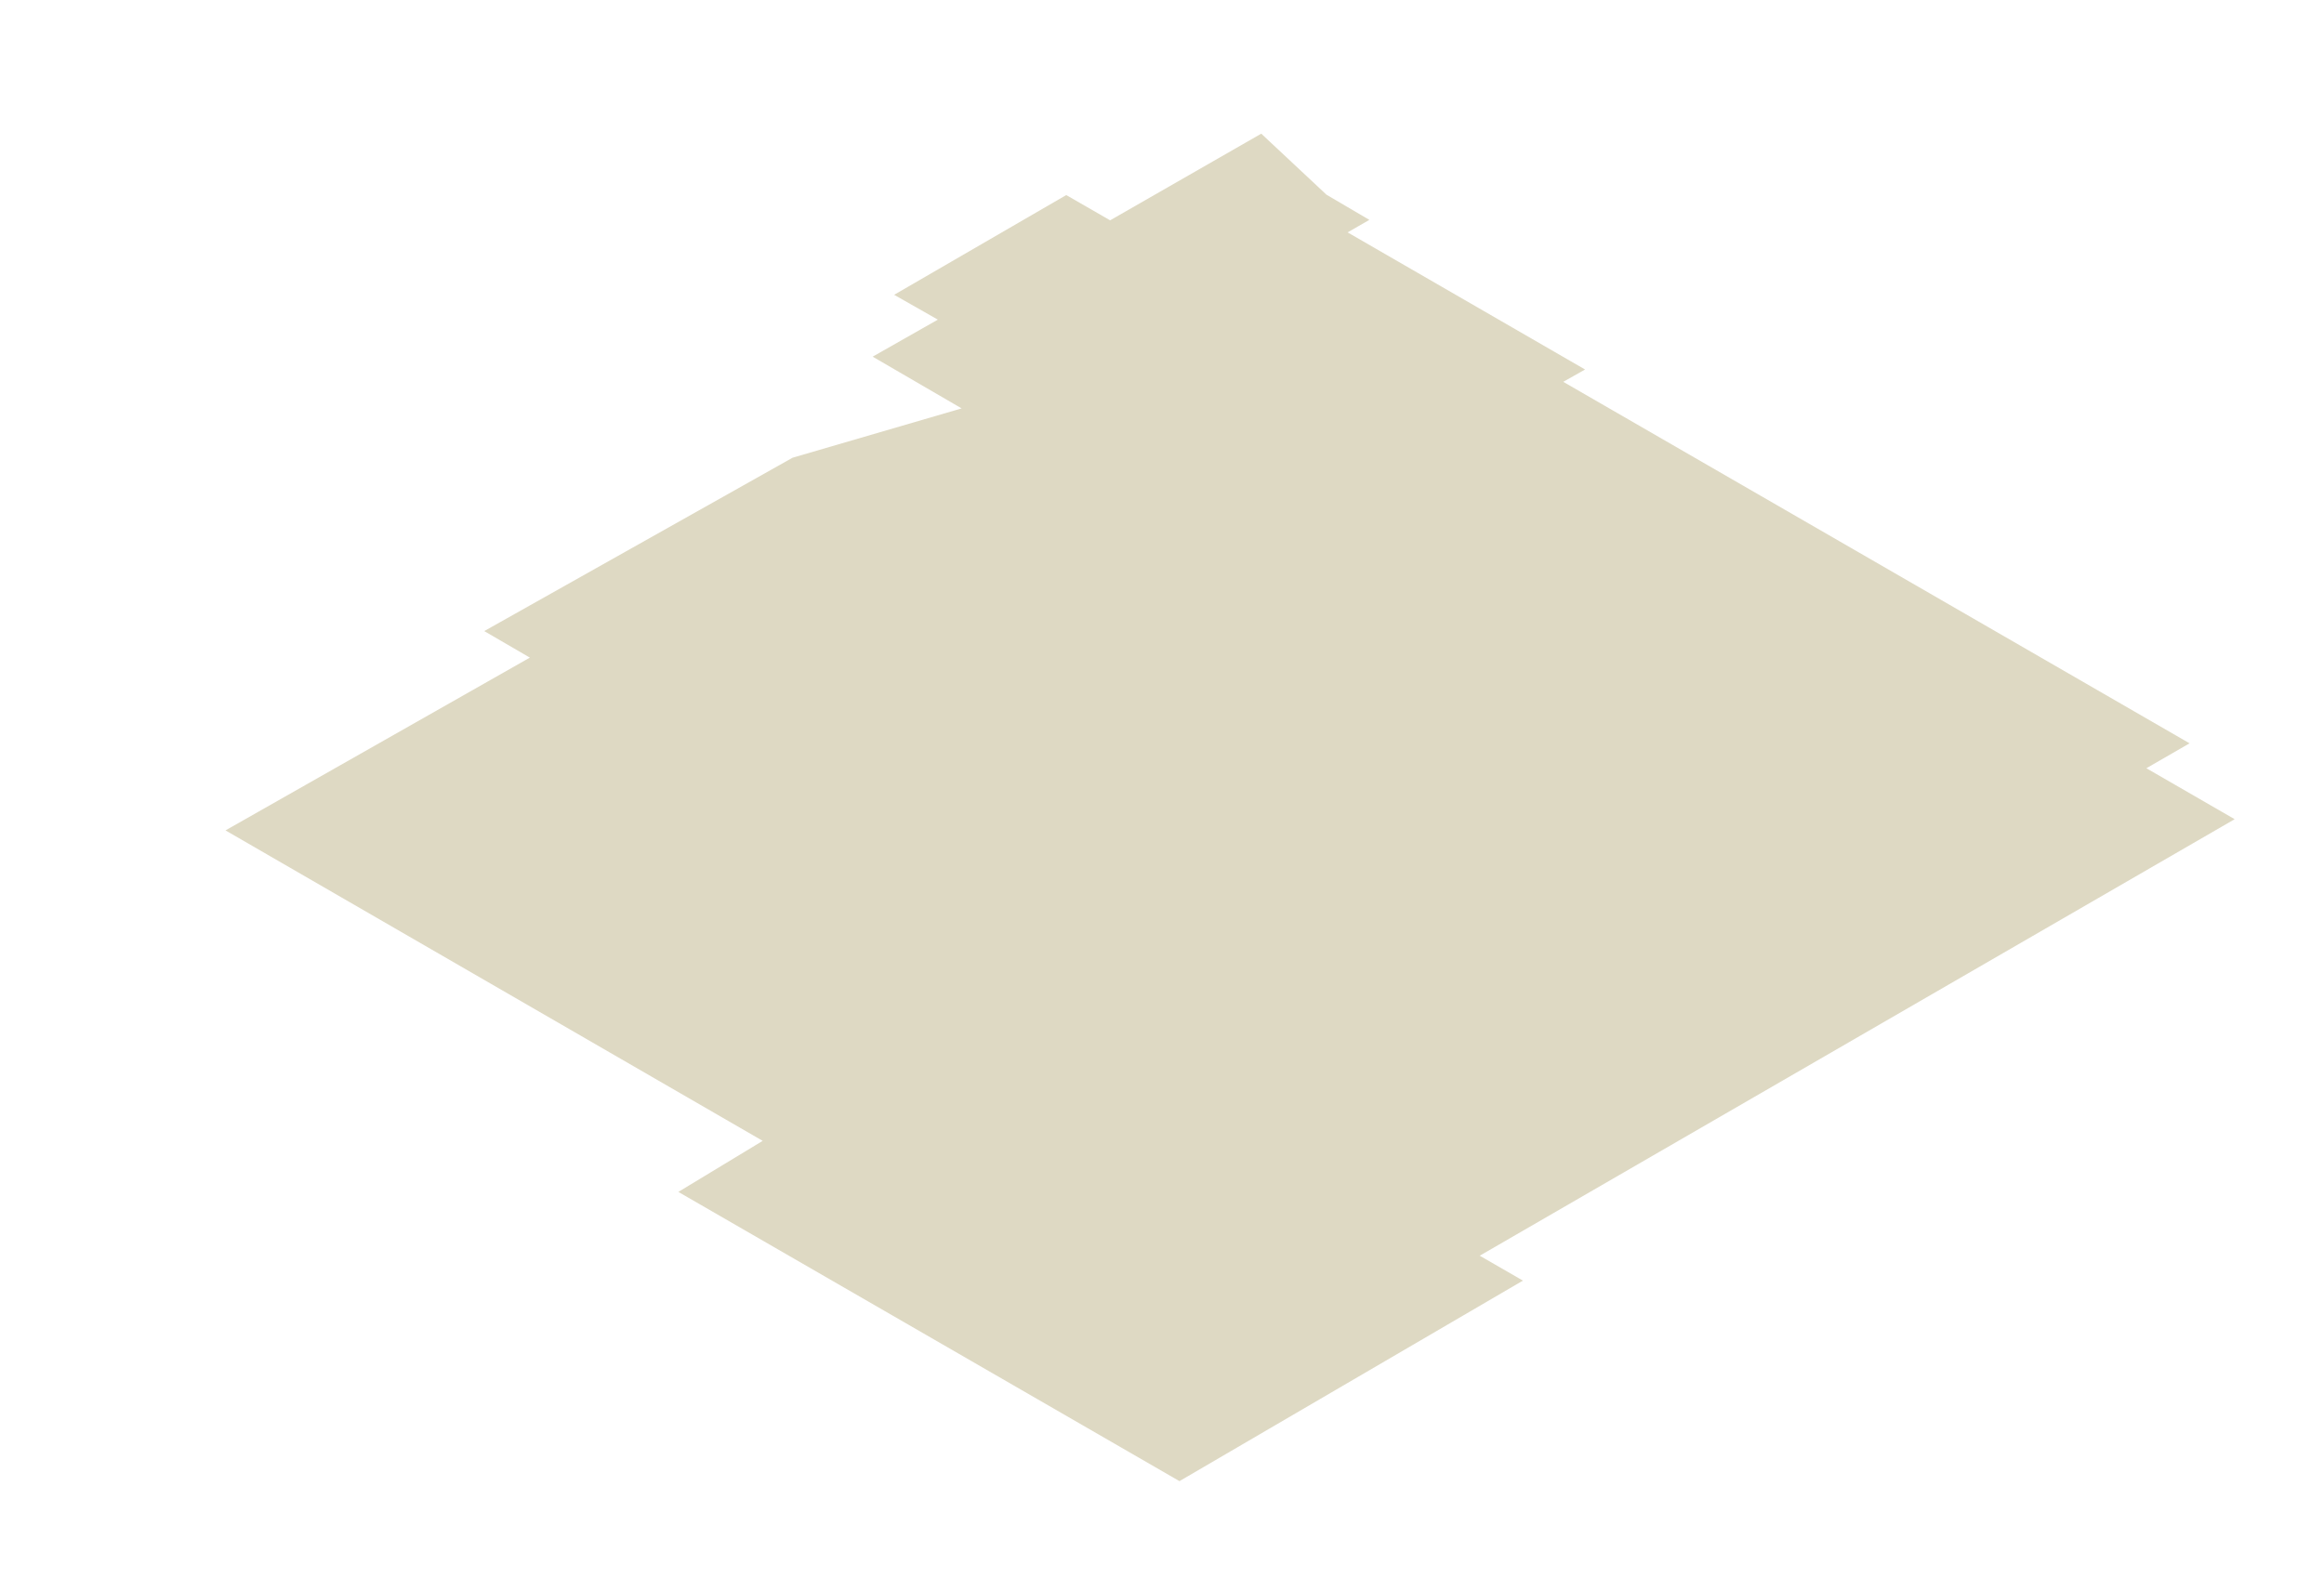
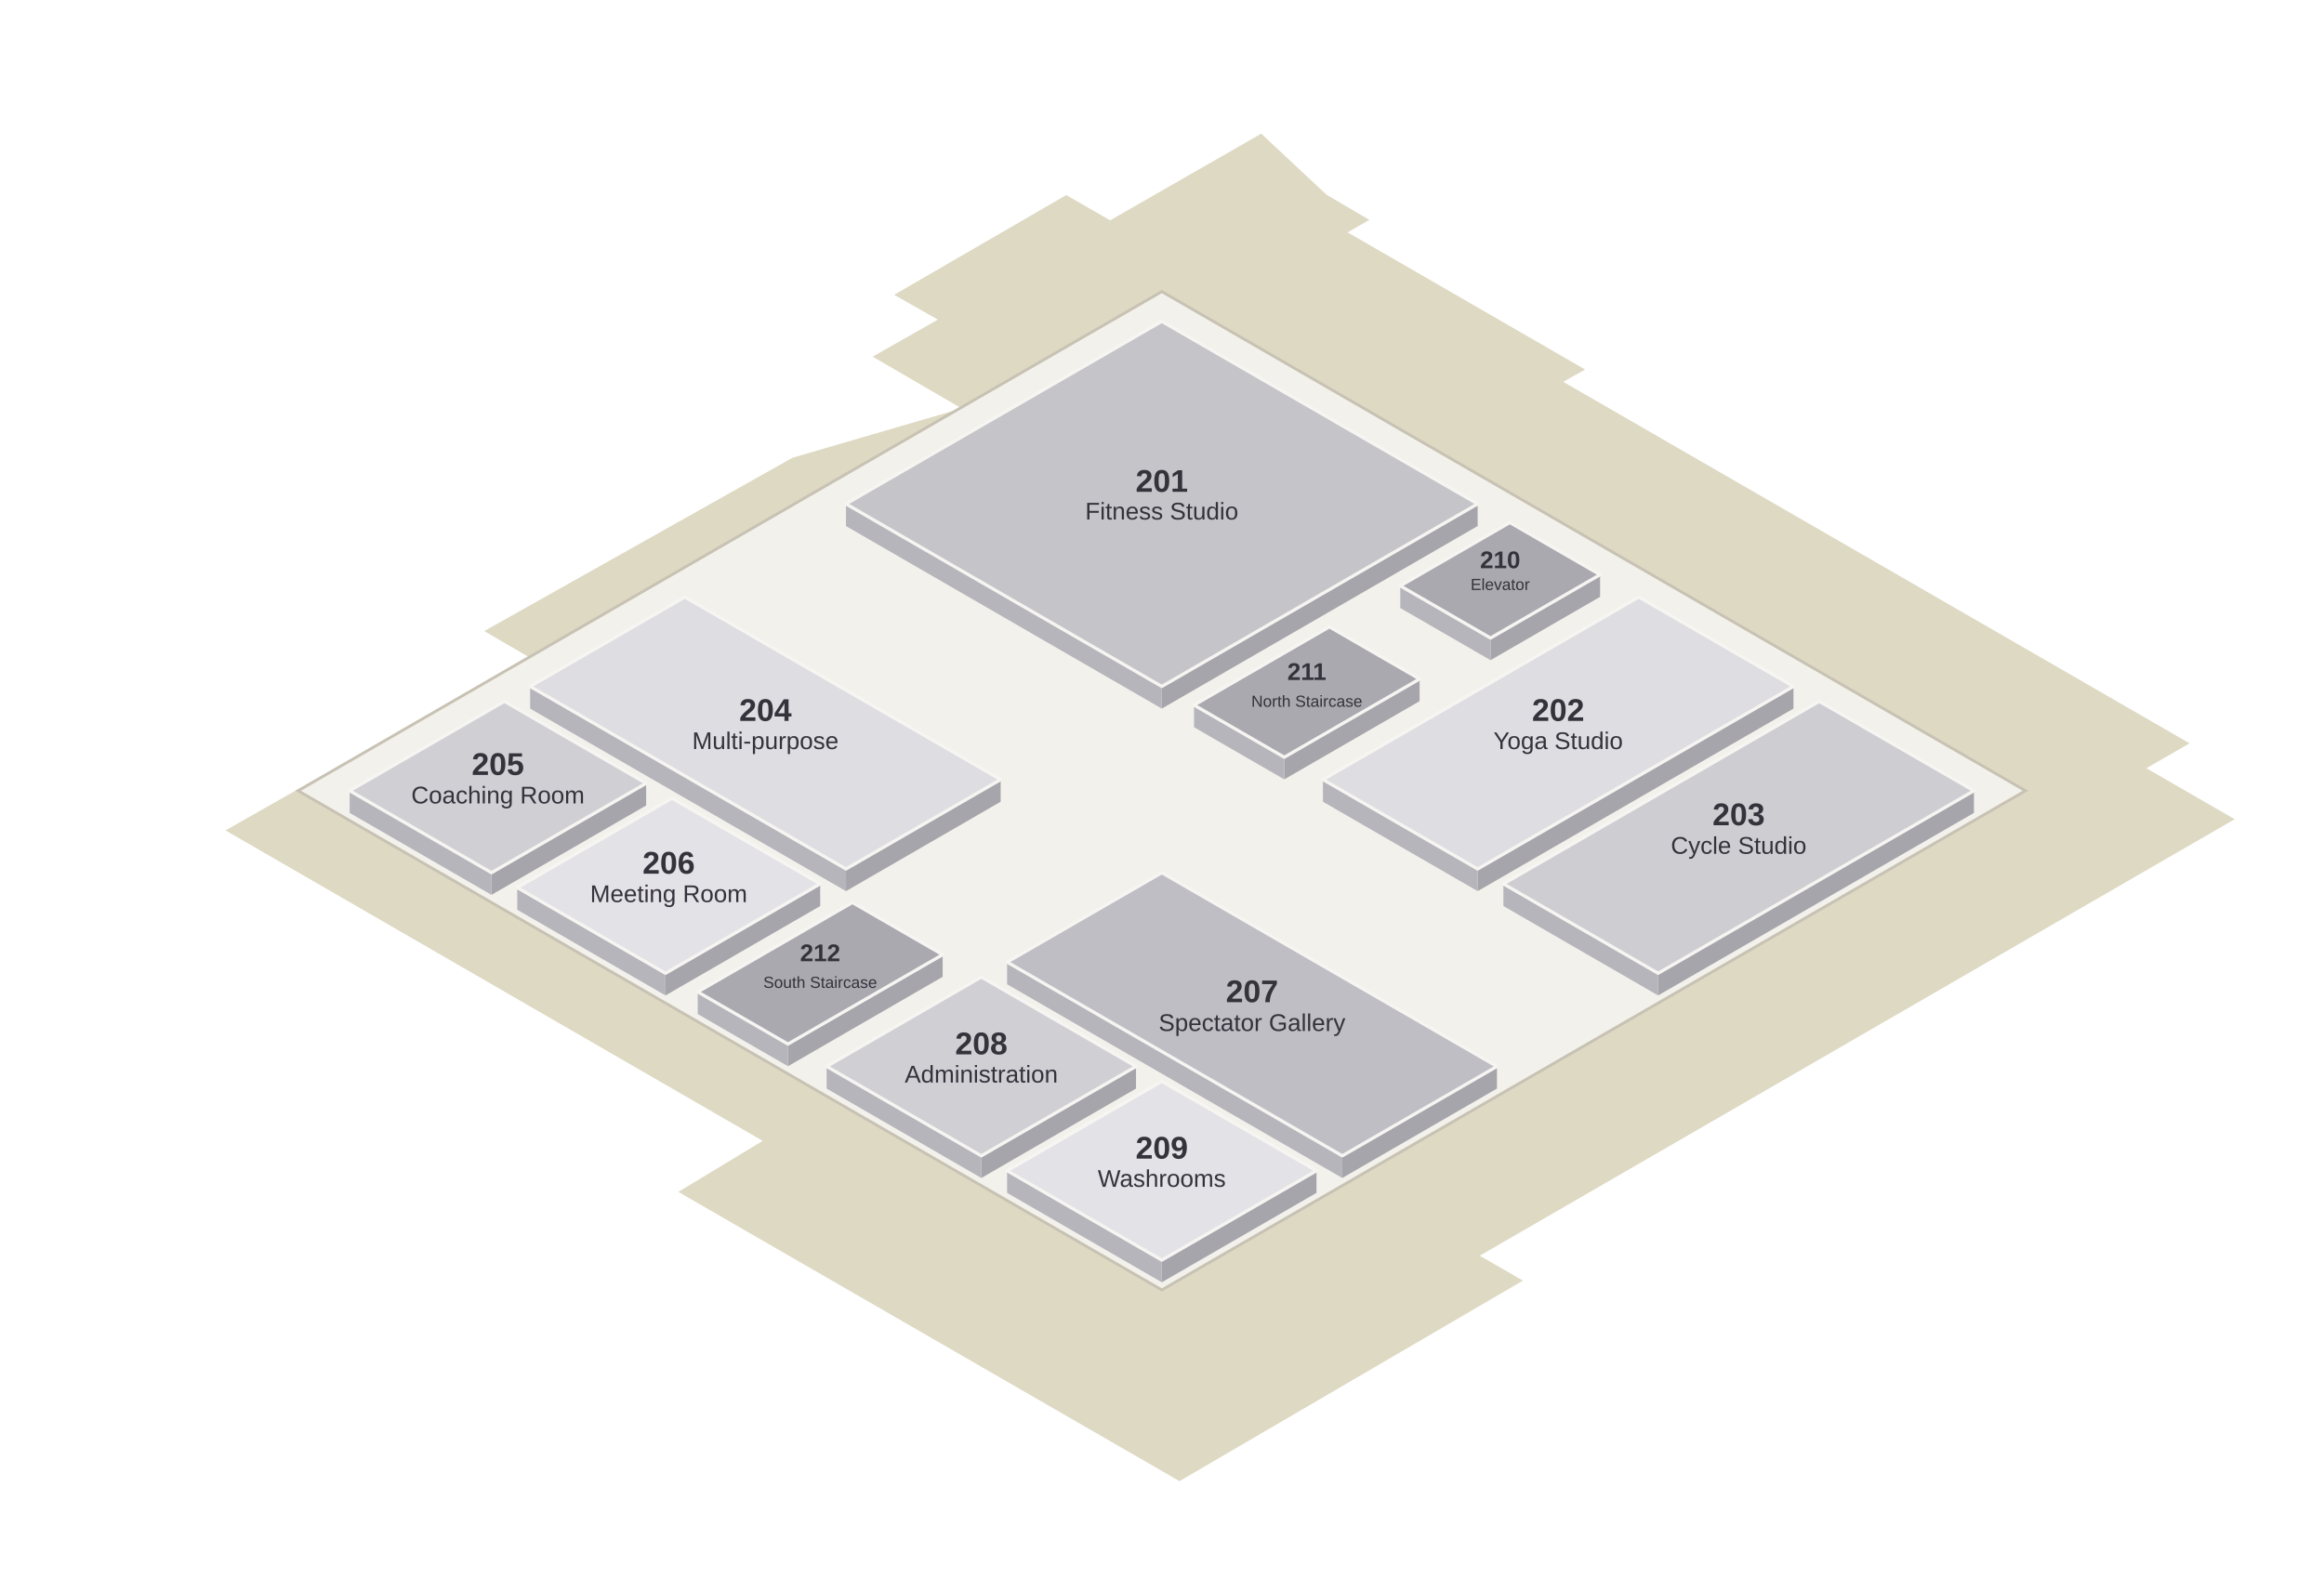
- <svg xmlns="http://www.w3.org/2000/svg" width="5769px" height="3917px" version="1.1" xml:space="preserve" style="fill-rule:evenodd;clip-rule:evenodd;stroke-linejoin:round;stroke-miterlimit:2;">
-   <g transform="matrix(0.5,0,0,0.5,0,0)">
-     <g transform="matrix(8.333333,0,0,8.333333,7761.085,6123.19)">
-       <g id="Other-layers">
-         <path d="M0,-507.238L0.395,-507.461L13.009,-514.579L-128.47,-596.305L-115.508,-603.745L-141.045,-618.741L-179.917,-655.123L-269.956,-603.481L-296.097,-618.539L-398.629,-559.098L-372.596,-544.298L-411.429,-522.233L-358.433,-491.404L-459.154,-462.007L-642.84,-358.692L-615.662,-342.885L-796.984,-239.918L-476.943,-54.901L-527.185,-24.477L-228.647,147.885L-24.021,28.386L-49.753,13.546L400.007,-246.591L347.405,-276.958L373.13,-291.811" style="fill:rgb(222,217,195);fill-rule:nonzero;" />
-       </g>
-     </g>
+ <svg xmlns="http://www.w3.org/2000/svg" width="5769" height="3917" viewBox="0 0 5769 3917">
+   <g id="floor-base">
+     <path d="M0,-507.238L0.395,-507.461L13.009,-514.579L-128.47,-596.305L-115.508,-603.745L-141.045,-618.741L-179.917,-655.123L-269.956,-603.481L-296.097,-618.539L-398.629,-559.098L-372.596,-544.298L-411.429,-522.233L-358.433,-491.404L-459.154,-462.007L-642.84,-358.692L-615.662,-342.885L-796.984,-239.918L-476.943,-54.901L-527.185,-24.477L-228.647,147.885L-24.021,28.386L-49.753,13.546L400.007,-246.591L347.405,-276.958L373.13,-291.811Z" transform="matrix(4.166666 0 0 4.166666 3880.543 3061.595)" fill="#ded9c3" />
+     <polygon points="2884.00,724.00 5028.00,1963.50 2884.00,3203.00 740.00,1963.50" fill="#f3f1eb" stroke="#c7c2b3" stroke-width="7" />
+   </g>
+   <g id="room-walls" stroke-linejoin="round">
+     <polygon points="3668,1251.25 2884,1704.5 2884,1759.5 3668,1306.25" fill="#a6a5ab" />
+     <polygon points="2884,1704.5 2100,1251.25 2100,1306.25 2884,1759.5" fill="#b6b5bb" />
+     <polygon points="4452,1704.5 3668,2157.75 3668,2212.75 4452,1759.5" fill="#a6a5ab" />
+     <polygon points="3668,2157.75 3284,1935.75 3284,1990.75 3668,2212.75" fill="#b6b5bb" />
+     <polygon points="4900,1963.5 4116,2416.75 4116,2471.75 4900,2018.5" fill="#a6a5ab" />
+     <polygon points="4116,2416.75 3732,2194.75 3732,2249.75 4116,2471.75" fill="#b6b5bb" />
+     <polygon points="2484,1935.75 2100,2157.75 2100,2212.75 2484,1990.75" fill="#a6a5ab" />
+     <polygon points="2100,2157.75 1316,1704.5 1316,1759.5 2100,2212.75" fill="#b6b5bb" />
+     <polygon points="1604,1945 1220,2167 1220,2222 1604,2000" fill="#a6a5ab" />
+     <polygon points="1220,2167 868,1963.5 868,2018.5 1220,2222" fill="#b6b5bb" />
+     <polygon points="2036,2194.75 1652,2416.75 1652,2471.75 2036,2249.75" fill="#a6a5ab" />
+     <polygon points="1652,2416.75 1284,2204 1284,2259 1652,2471.75" fill="#b6b5bb" />
+     <polygon points="3716,2648 3332,2870 3332,2925 3716,2703" fill="#a6a5ab" />
+     <polygon points="3332,2870 2500,2389 2500,2444 3332,2925" fill="#b6b5bb" />
+     <polygon points="2820,2648 2436,2870 2436,2925 2820,2703" fill="#a6a5ab" />
+     <polygon points="2436,2870 2052,2648 2052,2703 2436,2925" fill="#b6b5bb" />
+     <polygon points="3268,2907 2884,3129 2884,3184 3268,2962" fill="#a6a5ab" />
+     <polygon points="2884,3129 2500,2907 2500,2962 2884,3184" fill="#b6b5bb" />
+     <polygon points="3972,1427 3700,1584.25 3700,1639.25 3972,1482" fill="#a6a5ab" />
+     <polygon points="3700,1584.25 3476,1454.75 3476,1509.75 3700,1639.25" fill="#b6b5bb" />
+     <polygon points="3524,1686 3188,1880.25 3188,1935.25 3524,1741" fill="#a6a5ab" />
+     <polygon points="3188,1880.25 2964,1750.75 2964,1805.75 3188,1935.25" fill="#b6b5bb" />
+     <polygon points="2340,2370.5 1956,2592.5 1956,2647.5 2340,2425.5" fill="#a6a5ab" />
+     <polygon points="1956,2592.5 1732,2463 1732,2518 1956,2647.5" fill="#b6b5bb" />
+   </g>
+   <g id="MLOC-rooms" stroke="#f6f5f2" stroke-width="8" stroke-linejoin="round">
+     <polygon id="lot201" points="2884,798 3668,1251.25 2884,1704.5 2100,1251.25" fill="#c5c4c8" />
+     <polygon id="lot202" points="4068,1482.5 4452,1704.5 3668,2157.75 3284,1935.75" fill="#dedde1" />
+     <polygon id="lot203" points="4516,1741.5 4900,1963.5 4116,2416.75 3732,2194.75" fill="#ceced2" />
+     <polygon id="lot204" points="1700,1482.5 2484,1935.75 2100,2157.75 1316,1704.5" fill="#dedde1" />
+     <polygon id="lot205" points="1252,1741.5 1604,1945 1220,2167 868,1963.5" fill="#d0cfd4" />
+     <polygon id="lot206" points="1668,1982 2036,2194.75 1652,2416.75 1284,2204" fill="#e3e2e6" />
+     <polygon id="lot207" points="2884,2167 3716,2648 3332,2870 2500,2389" fill="#bfbec4" />
+     <polygon id="lot208" points="2436,2426 2820,2648 2436,2870 2052,2648" fill="#d0cfd4" />
+     <polygon id="lot209" points="2884,2685 3268,2907 2884,3129 2500,2907" fill="#e3e2e6" />
+     <polygon id="lot210" points="3748,1297.5 3972,1427 3700,1584.25 3476,1454.75" fill="#aaa9af" />
+     <polygon id="lot211" points="3300,1556.5 3524,1686 3188,1880.25 2964,1750.75" fill="#aaa9af" />
+     <polygon id="lot212" points="2116,2241 2340,2370.5 1956,2592.5 1732,2463" fill="#aaa9af" />
+   </g>
+   <g id="room-labels" pointer-events="none" text-anchor="middle" fill="#34323b" font-family="Arial, Helvetica, sans-serif">
+     <text x="2884" y="1221.25" font-size="78" font-weight="700">201</text>
+     <text x="2884" y="1290" font-size="60">Fitness Studio</text>
+     <text x="3868" y="1790.12" font-size="78" font-weight="700">202</text>
+     <text x="3868" y="1860" font-size="60">Yoga Studio</text>
+     <text x="4316" y="2049.12" font-size="78" font-weight="700">203</text>
+     <text x="4316" y="2120" font-size="60">Cycle Studio</text>
+     <text x="1900" y="1790.12" font-size="78" font-weight="700">204</text>
+     <text x="1900" y="1860" font-size="60">Multi-purpose</text>
+     <text x="1236" y="1924.25" font-size="78" font-weight="700">205</text>
+     <text x="1236" y="1995" font-size="60">Coaching Room</text>
+     <text x="1660" y="2169.38" font-size="78" font-weight="700">206</text>
+     <text x="1660" y="2240" font-size="60">Meeting Room</text>
+     <text x="3108" y="2488.5" font-size="78" font-weight="700">207</text>
+     <text x="3108" y="2560" font-size="60">Spectator Gallery</text>
+     <text x="2436" y="2618" font-size="78" font-weight="700">208</text>
+     <text x="2436" y="2688" font-size="60">Administration</text>
+     <text x="2884" y="2877" font-size="78" font-weight="700">209</text>
+     <text x="2884" y="2947" font-size="60">Washrooms</text>
+     <text x="3724" y="1410.88" font-size="60" font-weight="700">210</text>
+     <text x="3724" y="1465" font-size="40">Elevator</text>
+     <text x="3244" y="1688.38" font-size="60" font-weight="700">211</text>
+     <text x="3244" y="1755" font-size="40">North Staircase</text>
+     <text x="2036" y="2386.75" font-size="60" font-weight="700">212</text>
+     <text x="2036" y="2453" font-size="40">South Staircase</text>
  </g>
</svg>
